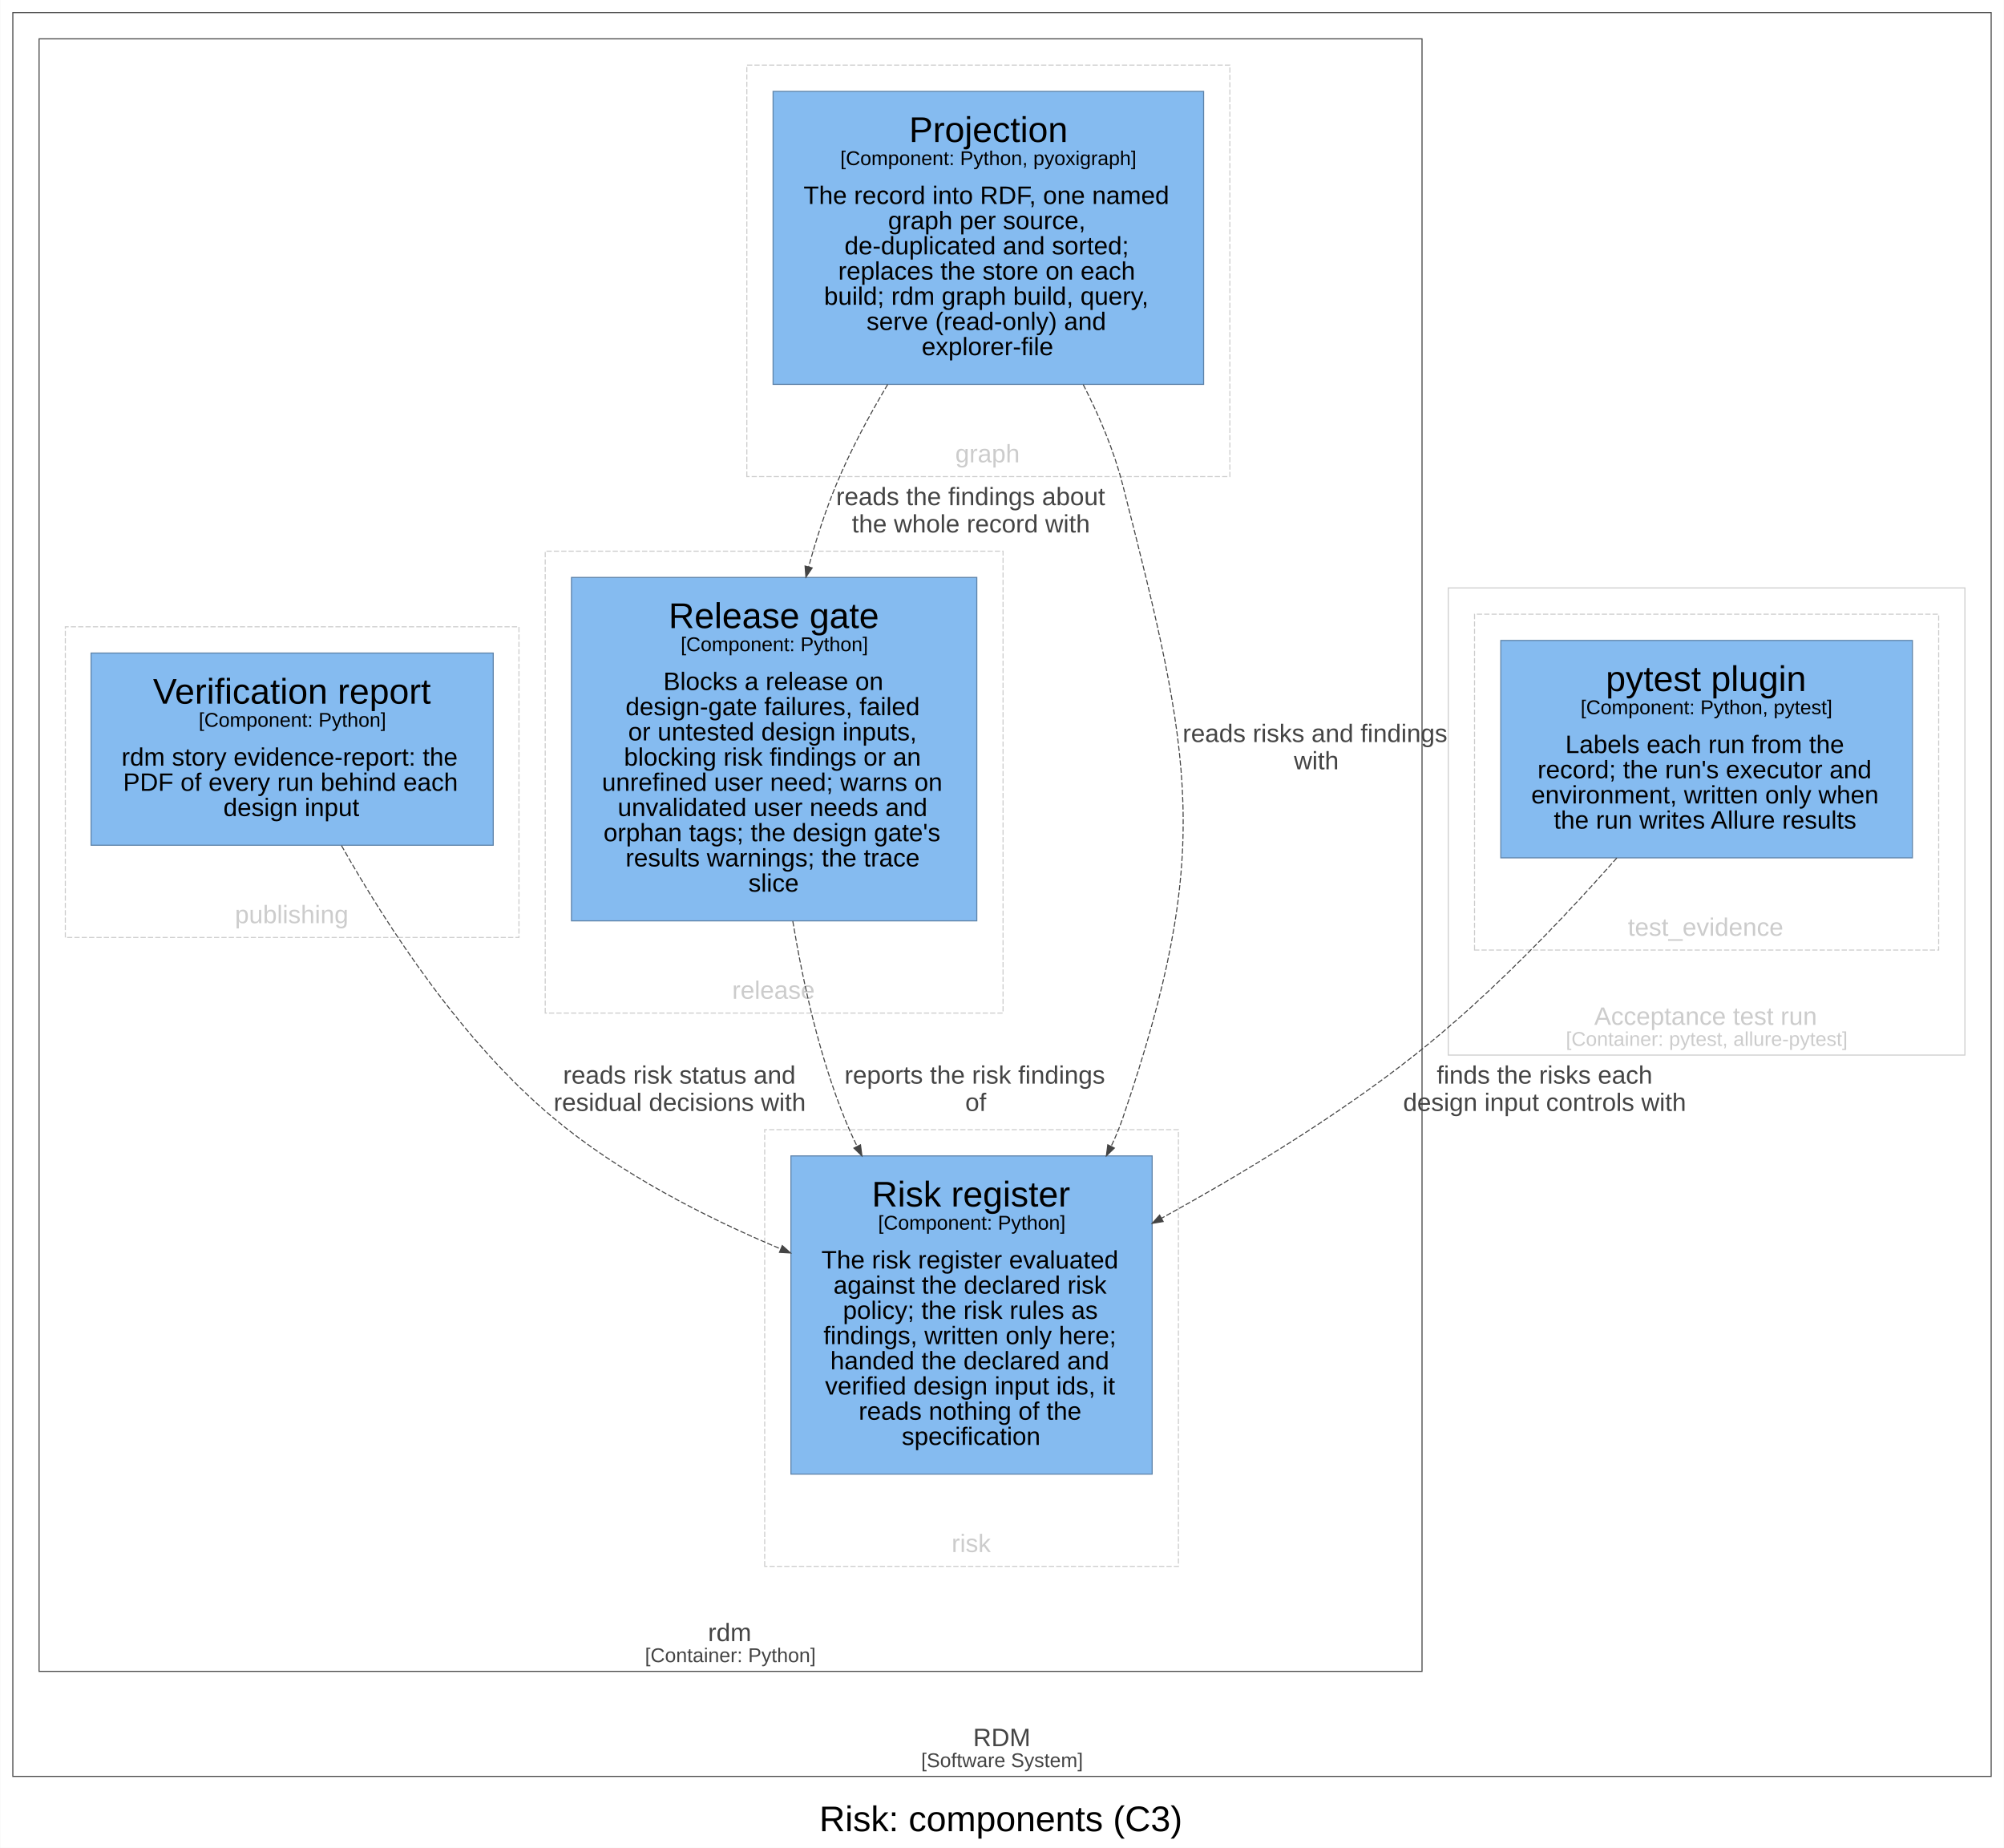
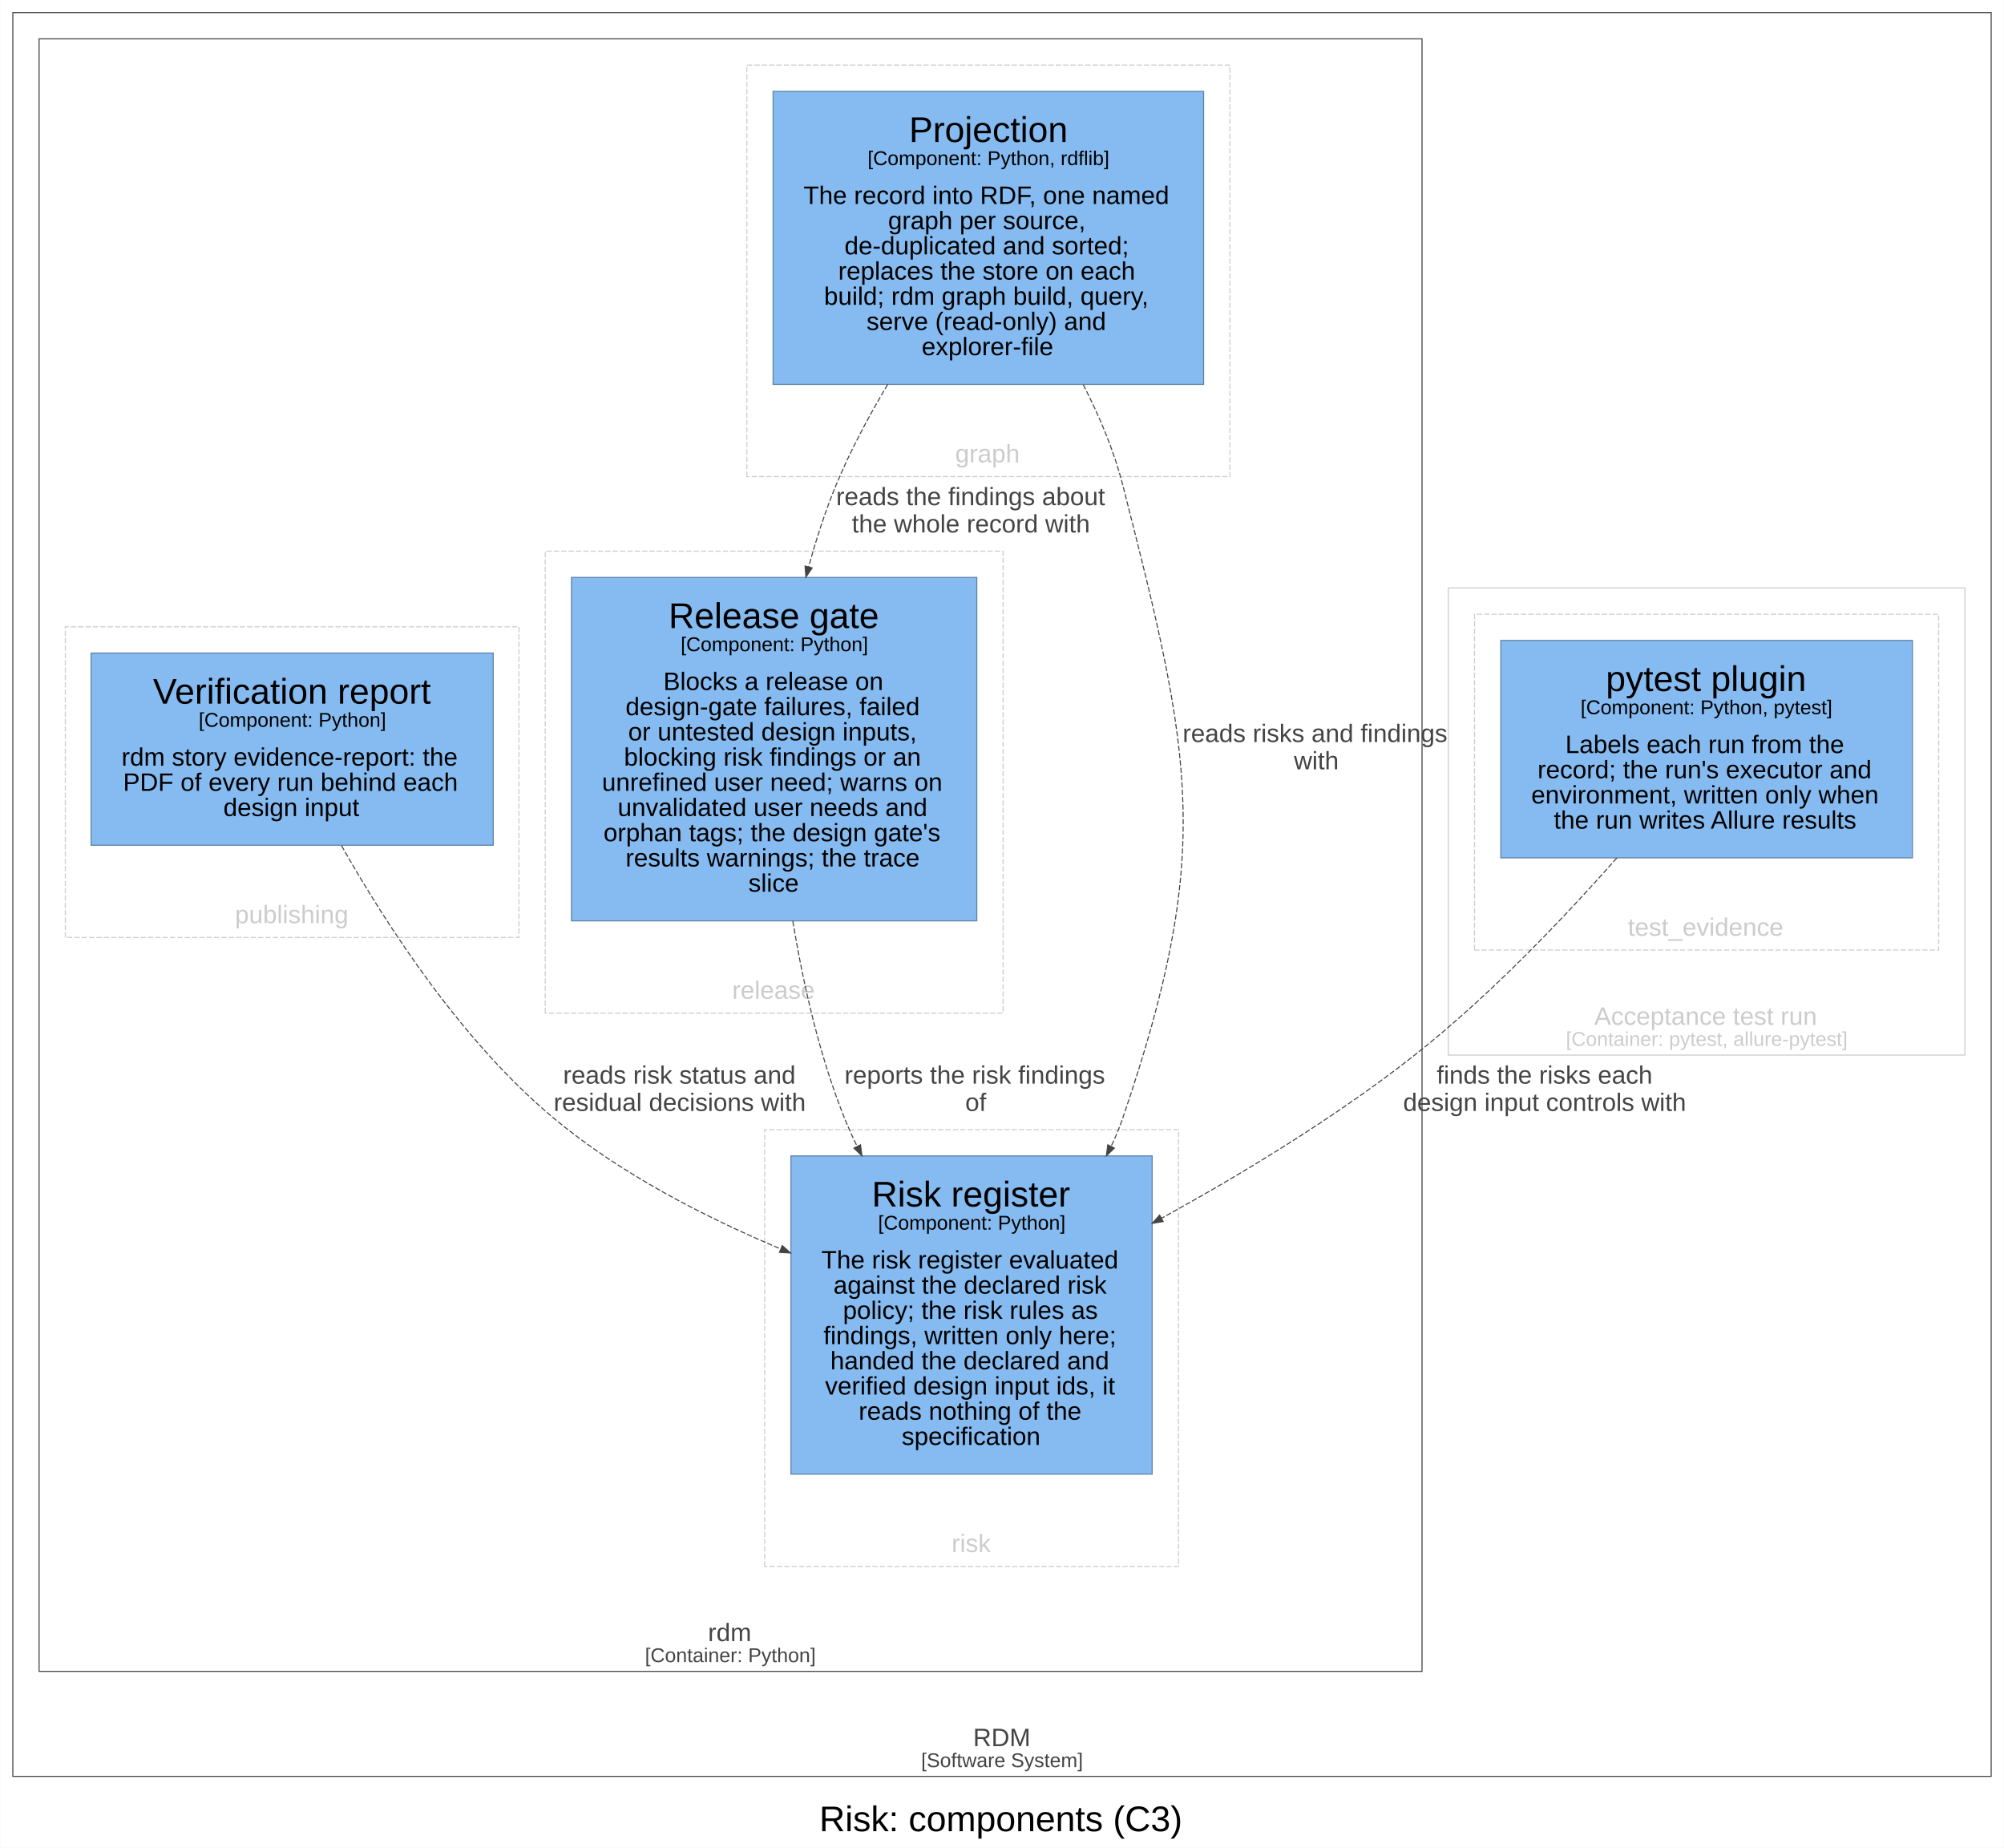
<svg xmlns="http://www.w3.org/2000/svg" width="1908pt" height="1759pt" viewBox="0.00 0.00 1908.00 1759.40">
  <g id="graph0" class="graph" transform="scale(1 1) rotate(0) translate(4 1755.4)">
    <polygon fill="white" stroke="transparent" points="-4,4 -4,-1755.4 1904,-1755.4 1904,4 -4,4" />
    <text text-anchor="start" x="776" y="-11.8" font-family="Arial" font-size="34.00">Risk: components (C3)</text>
    <g id="clust1" class="cluster">
      <polygon fill="none" stroke="#444444" points="8,-64 8,-1743.4 1892,-1743.4 1892,-64 8,-64" />
      <text text-anchor="start" x="922.5" y="-92.8" font-family="Arial" font-size="24.00" fill="#444444">RDM</text>
      <text text-anchor="start" x="873" y="-72.8" font-family="Arial" font-size="19.00" fill="#444444">[Software System]</text>
    </g>
    <g id="clust2" class="cluster">
      <polygon fill="none" stroke="#cccccc" points="1375,-750.8 1375,-1195.6 1867,-1195.6 1867,-750.8 1375,-750.8" />
      <text text-anchor="start" x="1514" y="-779.6" font-family="Arial" font-size="24.00" fill="#cccccc">Acceptance test run</text>
      <text text-anchor="start" x="1487" y="-759.6" font-family="Arial" font-size="19.00" fill="#cccccc">[Container: pytest, allure-pytest]</text>
    </g>
    <g id="clust3" class="cluster">
      <polygon fill="none" stroke="#cccccc" stroke-dasharray="5,2" points="1400,-850.8 1400,-1170.6 1842,-1170.6 1842,-850.8 1400,-850.8" />
      <text text-anchor="start" x="1546" y="-864.4" font-family="Arial" font-size="24.00" fill="#cccccc">test_evidence</text>
    </g>
    <g id="clust4" class="cluster">
      <polygon fill="none" stroke="#444444" points="33,-164 33,-1718.4 1350,-1718.4 1350,-164 33,-164" />
      <text text-anchor="start" x="670" y="-192.8" font-family="Arial" font-size="24.00" fill="#444444">rdm</text>
      <text text-anchor="start" x="610" y="-172.8" font-family="Arial" font-size="19.00" fill="#444444">[Container: Python]</text>
    </g>
    <g id="clust5" class="cluster">
      <polygon fill="none" stroke="#cccccc" stroke-dasharray="5,2" points="707,-1301.6 707,-1693.4 1167,-1693.4 1167,-1301.6 707,-1301.6" />
      <text text-anchor="start" x="905.5" y="-1315.2" font-family="Arial" font-size="24.00" fill="#cccccc">graph</text>
    </g>
    <g id="clust6" class="cluster">
      <polygon fill="none" stroke="#cccccc" stroke-dasharray="5,2" points="58,-862.8 58,-1158.6 490,-1158.6 490,-862.8 58,-862.8" />
      <text text-anchor="start" x="219.5" y="-876.4" font-family="Arial" font-size="24.00" fill="#cccccc">publishing</text>
    </g>
    <g id="clust7" class="cluster">
      <polygon fill="none" stroke="#cccccc" stroke-dasharray="5,2" points="515,-790.8 515,-1230.6 951,-1230.6 951,-790.8 515,-790.8" />
      <text text-anchor="start" x="693" y="-804.4" font-family="Arial" font-size="24.00" fill="#cccccc">release</text>
    </g>
    <g id="clust8" class="cluster">
      <polygon fill="none" stroke="#cccccc" stroke-dasharray="5,2" points="724,-264 724,-679.8 1118,-679.8 1118,-264 724,-264" />
      <text text-anchor="start" x="902" y="-277.6" font-family="Arial" font-size="24.00" fill="#cccccc">risk</text>
    </g>
    <g id="48" class="node">
      <polygon fill="#85bbf0" stroke="#5d82a8" points="1817,-1145.6 1425,-1145.6 1425,-938.6 1817,-938.6 1817,-1145.6" />
      <text text-anchor="start" x="1525" y="-1097.4" font-family="Arial" font-size="34.00" fill="#000000">pytest plugin</text>
      <text text-anchor="start" x="1501" y="-1075.4" font-family="Arial" font-size="19.00" fill="#000000">[Component: Python, pytest]</text>
      <text text-anchor="start" x="1486.5" y="-1038.4" font-family="Arial" font-size="24.00" fill="#000000">Labels each run from the</text>
      <text text-anchor="start" x="1460" y="-1014.4" font-family="Arial" font-size="24.00" fill="#000000">record; the run's executor and</text>
      <text text-anchor="start" x="1454" y="-990.4" font-family="Arial" font-size="24.00" fill="#000000">environment, written only when</text>
      <text text-anchor="start" x="1475.5" y="-966.4" font-family="Arial" font-size="24.00" fill="#000000">the run writes Allure results</text>
    </g>
    <g id="27" class="node">
      <polygon fill="#85bbf0" stroke="#5d82a8" points="1093,-654.8 749,-654.8 749,-351.8 1093,-351.8 1093,-654.8" />
      <text text-anchor="start" x="826" y="-606.6" font-family="Arial" font-size="34.00" fill="#000000">Risk register</text>
      <text text-anchor="start" x="832" y="-584.6" font-family="Arial" font-size="19.00" fill="#000000">[Component: Python]</text>
      <text text-anchor="start" x="778" y="-547.6" font-family="Arial" font-size="24.00" fill="#000000">The risk register evaluated</text>
      <text text-anchor="start" x="789.5" y="-523.6" font-family="Arial" font-size="24.00" fill="#000000">against the declared risk</text>
      <text text-anchor="start" x="798.5" y="-499.6" font-family="Arial" font-size="24.00" fill="#000000">policy; the risk rules as</text>
      <text text-anchor="start" x="780" y="-475.6" font-family="Arial" font-size="24.00" fill="#000000">findings, written only here;</text>
      <text text-anchor="start" x="786.5" y="-451.6" font-family="Arial" font-size="24.00" fill="#000000">handed the declared and</text>
      <text text-anchor="start" x="781.5" y="-427.6" font-family="Arial" font-size="24.00" fill="#000000">verified design input ids, it</text>
      <text text-anchor="start" x="813.5" y="-403.6" font-family="Arial" font-size="24.00" fill="#000000">reads nothing of the</text>
      <text text-anchor="start" x="854.5" y="-379.6" font-family="Arial" font-size="24.00" fill="#000000">specification</text>
    </g>
-     <g id="121" class="edge">
+     <g id="137" class="edge">
      <path fill="none" stroke="#444444" stroke-dasharray="5,2" d="M1535.51,-938.47C1483.44,-879.54 1413.54,-806.44 1343,-750.8 1268.83,-692.3 1179.36,-638.06 1101.92,-595.44" />
      <polygon fill="#444444" stroke="#444444" points="1103.47,-592.3 1093.02,-590.56 1100.11,-598.44 1103.47,-592.3" />
      <text text-anchor="start" x="1364" y="-723.6" font-family="Arial" font-size="24.00" fill="#444444">finds the risks each</text>
      <text text-anchor="start" x="1332" y="-697.6" font-family="Arial" font-size="24.00" fill="#444444">design input controls with</text>
    </g>
    <g id="40" class="node">
      <polygon fill="#85bbf0" stroke="#5d82a8" points="1142,-1668.4 732,-1668.4 732,-1389.4 1142,-1389.4 1142,-1668.4" />
      <text text-anchor="start" x="861.5" y="-1620.2" font-family="Arial" font-size="34.00" fill="#000000">Projection</text>
-       <text text-anchor="start" x="796" y="-1598.2" font-family="Arial" font-size="19.00" fill="#000000">[Component: Python, pyoxigraph]</text>
+       <text text-anchor="start" x="822" y="-1598.2" font-family="Arial" font-size="19.00" fill="#000000">[Component: Python, rdflib]</text>
      <text text-anchor="start" x="761" y="-1561.2" font-family="Arial" font-size="24.00" fill="#000000">The record into RDF, one named</text>
      <text text-anchor="start" x="841.5" y="-1537.2" font-family="Arial" font-size="24.00" fill="#000000">graph per source,</text>
      <text text-anchor="start" x="800" y="-1513.2" font-family="Arial" font-size="24.00" fill="#000000">de-duplicated and sorted;</text>
      <text text-anchor="start" x="794" y="-1489.2" font-family="Arial" font-size="24.00" fill="#000000">replaces the store on each</text>
      <text text-anchor="start" x="780.5" y="-1465.2" font-family="Arial" font-size="24.00" fill="#000000">build; rdm graph build, query,</text>
      <text text-anchor="start" x="821" y="-1441.2" font-family="Arial" font-size="24.00" fill="#000000">serve (read-only) and</text>
      <text text-anchor="start" x="873.5" y="-1417.2" font-family="Arial" font-size="24.00" fill="#000000">explorer-file</text>
    </g>
    <g id="21" class="node">
      <polygon fill="#85bbf0" stroke="#5d82a8" points="926,-1205.6 540,-1205.6 540,-878.6 926,-878.6 926,-1205.6" />
      <text text-anchor="start" x="632.5" y="-1157.4" font-family="Arial" font-size="34.00" fill="#000000">Release gate</text>
      <text text-anchor="start" x="644" y="-1135.4" font-family="Arial" font-size="19.00" fill="#000000">[Component: Python]</text>
      <text text-anchor="start" x="627.5" y="-1098.4" font-family="Arial" font-size="24.00" fill="#000000">Blocks a release on</text>
      <text text-anchor="start" x="591.5" y="-1074.4" font-family="Arial" font-size="24.00" fill="#000000">design-gate failures, failed</text>
      <text text-anchor="start" x="594" y="-1050.4" font-family="Arial" font-size="24.00" fill="#000000">or untested design inputs,</text>
      <text text-anchor="start" x="590" y="-1026.4" font-family="Arial" font-size="24.00" fill="#000000">blocking risk findings or an</text>
      <text text-anchor="start" x="569" y="-1002.4" font-family="Arial" font-size="24.00" fill="#000000">unrefined user need; warns on</text>
      <text text-anchor="start" x="584" y="-978.4" font-family="Arial" font-size="24.00" fill="#000000">unvalidated user needs and</text>
      <text text-anchor="start" x="570.5" y="-954.4" font-family="Arial" font-size="24.00" fill="#000000">orphan tags; the design gate's</text>
      <text text-anchor="start" x="591.5" y="-930.4" font-family="Arial" font-size="24.00" fill="#000000">results warnings; the trace</text>
      <text text-anchor="start" x="708.5" y="-906.4" font-family="Arial" font-size="24.00" fill="#000000">slice</text>
    </g>
-     <g id="86" class="edge">
+     <g id="102" class="edge">
      <path fill="none" stroke="#444444" stroke-dasharray="5,2" d="M841.14,-1389.35C822.9,-1358.78 805.37,-1325.86 792,-1293.6 781.8,-1268.97 773.14,-1242.21 765.87,-1215.65" />
      <polygon fill="#444444" stroke="#444444" points="769.22,-1214.64 763.26,-1205.88 762.46,-1216.45 769.22,-1214.64" />
      <text text-anchor="start" x="792" y="-1274.4" font-family="Arial" font-size="24.00" fill="#444444">reads the findings about</text>
      <text text-anchor="start" x="807" y="-1248.4" font-family="Arial" font-size="24.00" fill="#444444">the whole record with</text>
    </g>
-     <g id="85" class="edge">
+     <g id="101" class="edge">
      <path fill="none" stroke="#444444" stroke-dasharray="5,2" d="M1027.36,-1389.2C1042.91,-1358.84 1056.71,-1326.05 1065,-1293.6 1131.28,-1034.02 1151.5,-944.36 1065,-690.8 1061.91,-681.75 1058.19,-672.8 1053.97,-664" />
      <polygon fill="#444444" stroke="#444444" points="1057.01,-662.26 1049.4,-654.89 1050.75,-665.39 1057.01,-662.26" />
      <text text-anchor="start" x="1122" y="-1048.9" font-family="Arial" font-size="24.00" fill="#444444">reads risks and findings</text>
      <text text-anchor="start" x="1228" y="-1022.9" font-family="Arial" font-size="24.00" fill="#444444">with</text>
    </g>
    <g id="38" class="node">
      <polygon fill="#85bbf0" stroke="#5d82a8" points="465.5,-1133.6 82.5,-1133.6 82.5,-950.6 465.5,-950.6 465.5,-1133.6" />
      <text text-anchor="start" x="141.5" y="-1085.4" font-family="Arial" font-size="34.00" fill="#000000">Verification report</text>
      <text text-anchor="start" x="185" y="-1063.4" font-family="Arial" font-size="19.00" fill="#000000">[Component: Python]</text>
      <text text-anchor="start" x="111.5" y="-1026.4" font-family="Arial" font-size="24.00" fill="#000000">rdm story evidence-report: the</text>
      <text text-anchor="start" x="113" y="-1002.4" font-family="Arial" font-size="24.00" fill="#000000">PDF of every run behind each</text>
      <text text-anchor="start" x="208.5" y="-978.4" font-family="Arial" font-size="24.00" fill="#000000">design input</text>
    </g>
-     <g id="119" class="edge">
+     <g id="135" class="edge">
      <path fill="none" stroke="#444444" stroke-dasharray="5,2" d="M321,-950.23C364.71,-872.98 436.07,-763.36 523,-690.8 586.21,-638.04 666.85,-596.62 738.99,-566.36" />
      <polygon fill="#444444" stroke="#444444" points="740.76,-569.41 748.65,-562.35 738.07,-562.95 740.76,-569.41" />
      <text text-anchor="start" x="532" y="-723.6" font-family="Arial" font-size="24.00" fill="#444444">reads risk status and</text>
      <text text-anchor="start" x="523" y="-697.6" font-family="Arial" font-size="24.00" fill="#444444">residual decisions with</text>
    </g>
-     <g id="202" class="edge">
+     <g id="218" class="edge">
      <path fill="none" stroke="#444444" stroke-dasharray="5,2" d="M750.77,-878.26C760.79,-817.91 776.27,-749.83 800,-690.8 803.62,-681.8 807.69,-672.77 812.09,-663.81" />
      <polygon fill="#444444" stroke="#444444" points="815.23,-665.37 816.6,-654.87 808.98,-662.22 815.23,-665.37" />
      <text text-anchor="start" x="800" y="-723.6" font-family="Arial" font-size="24.00" fill="#444444">reports the risk findings</text>
      <text text-anchor="start" x="915" y="-697.6" font-family="Arial" font-size="24.00" fill="#444444">of</text>
    </g>
  </g>
</svg>
